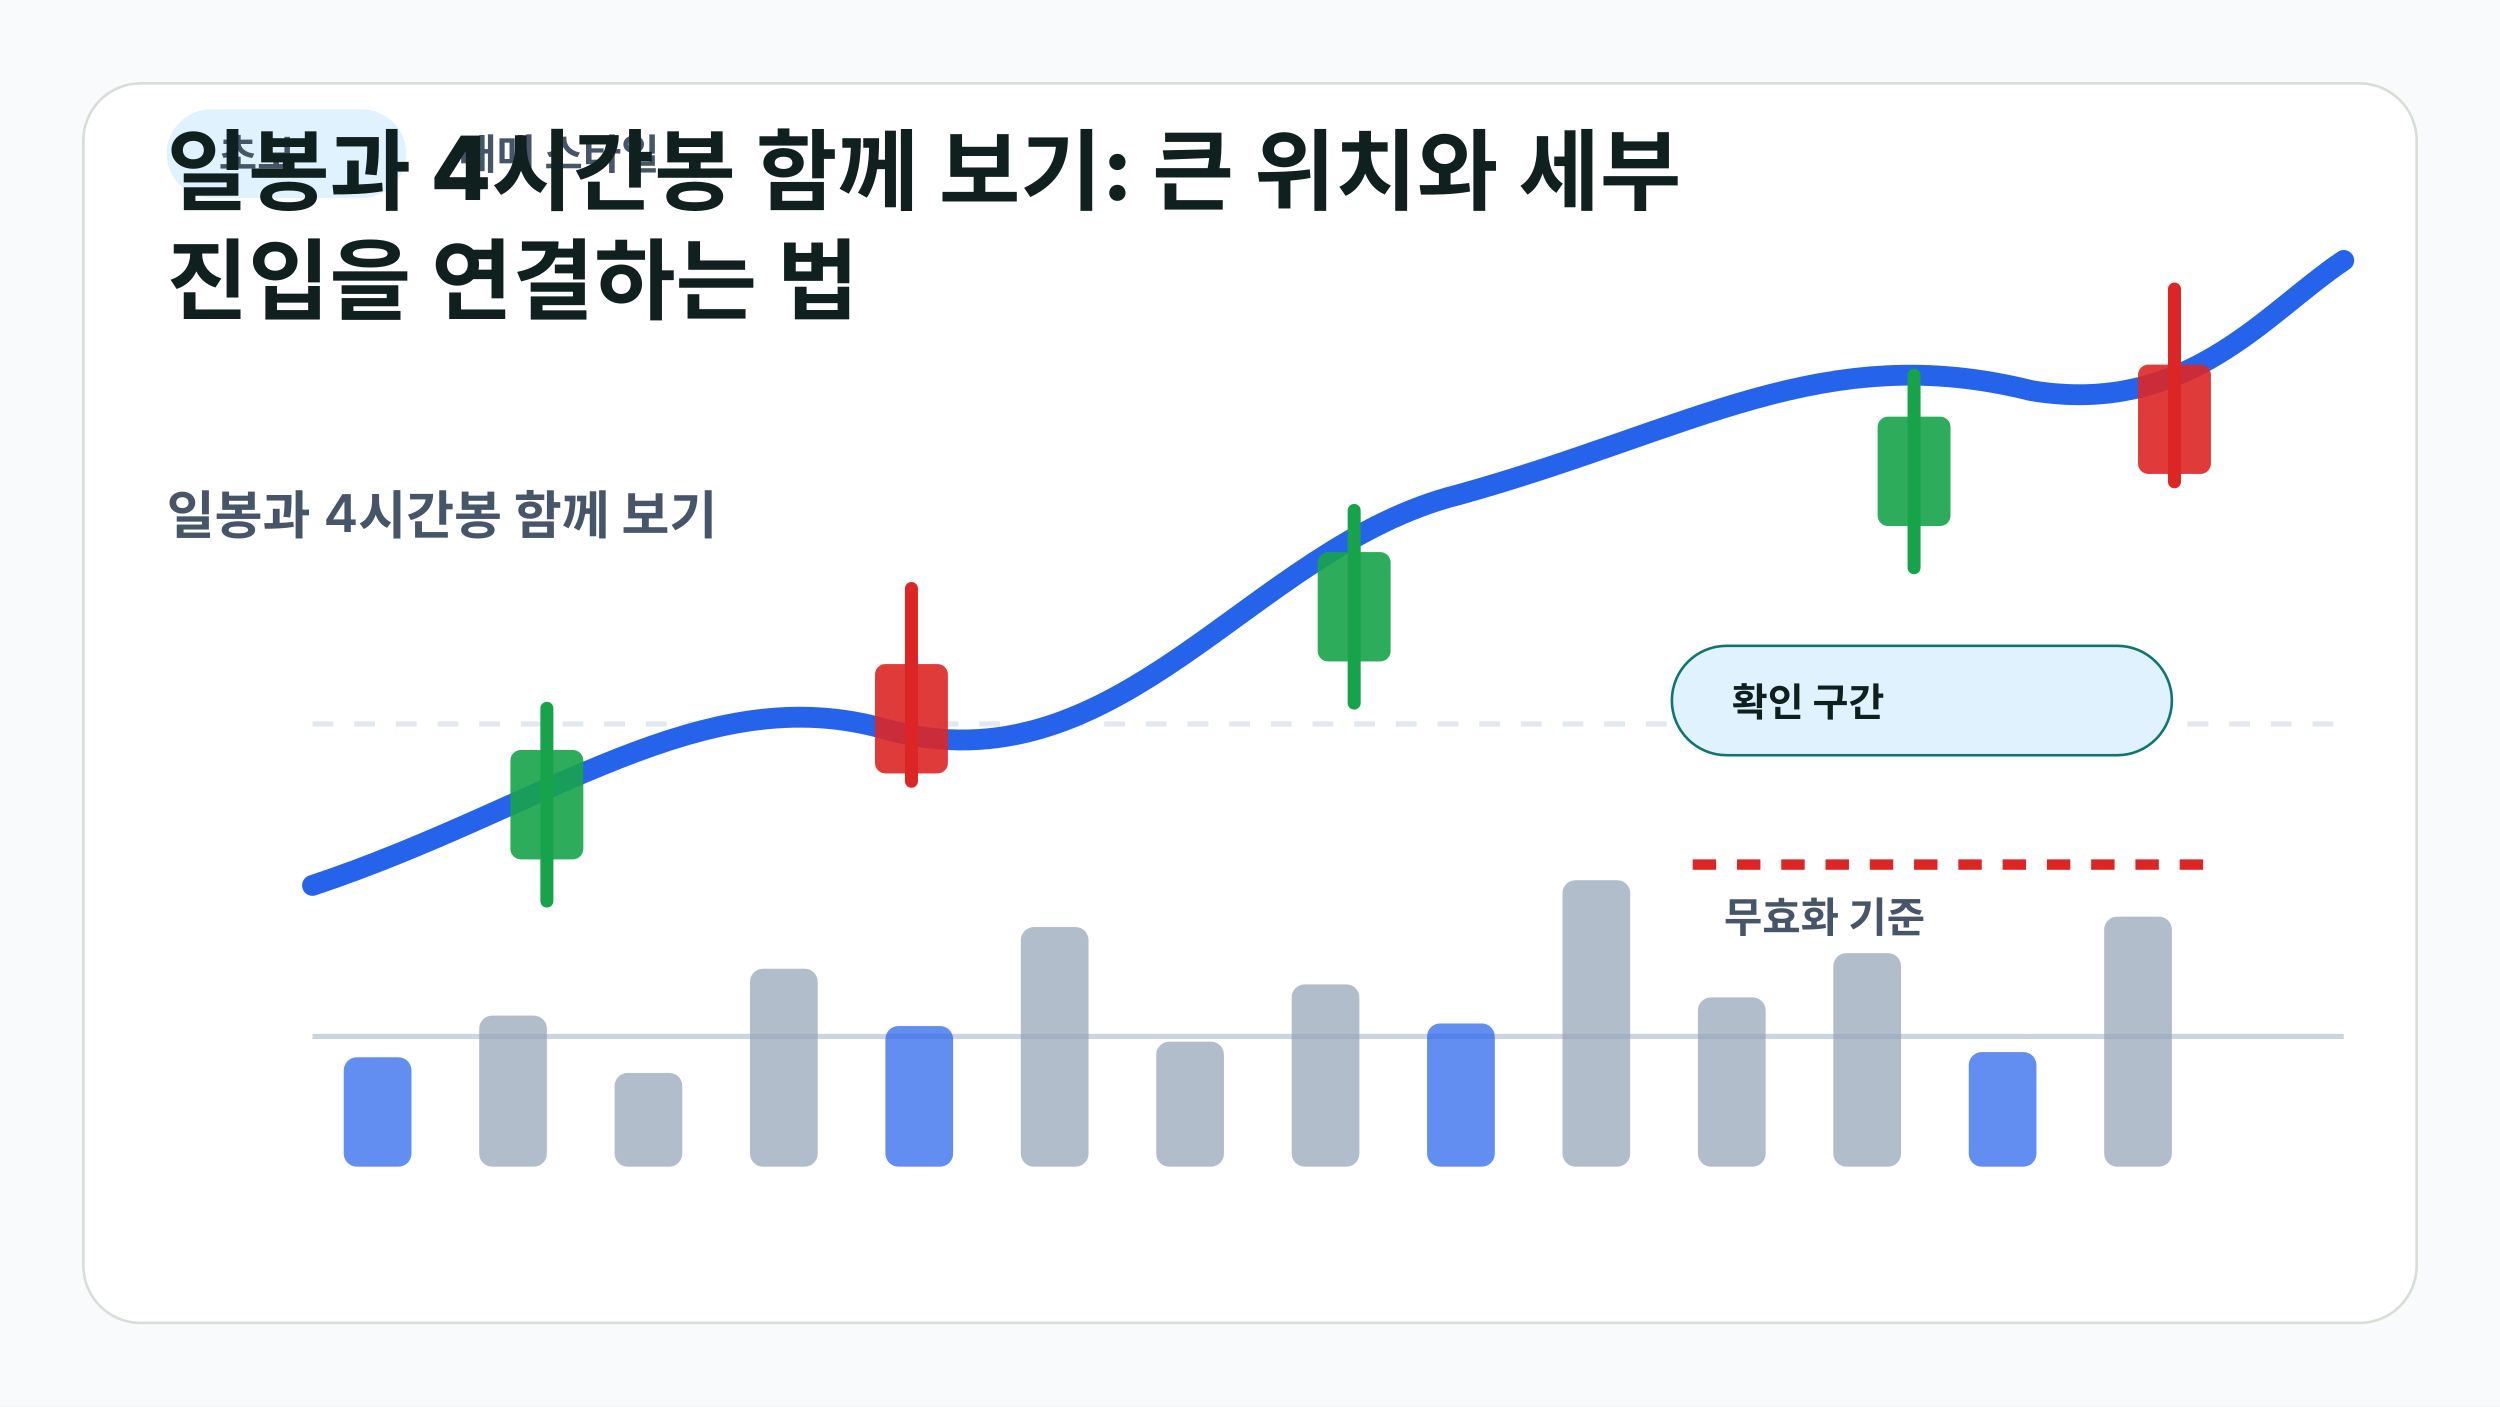
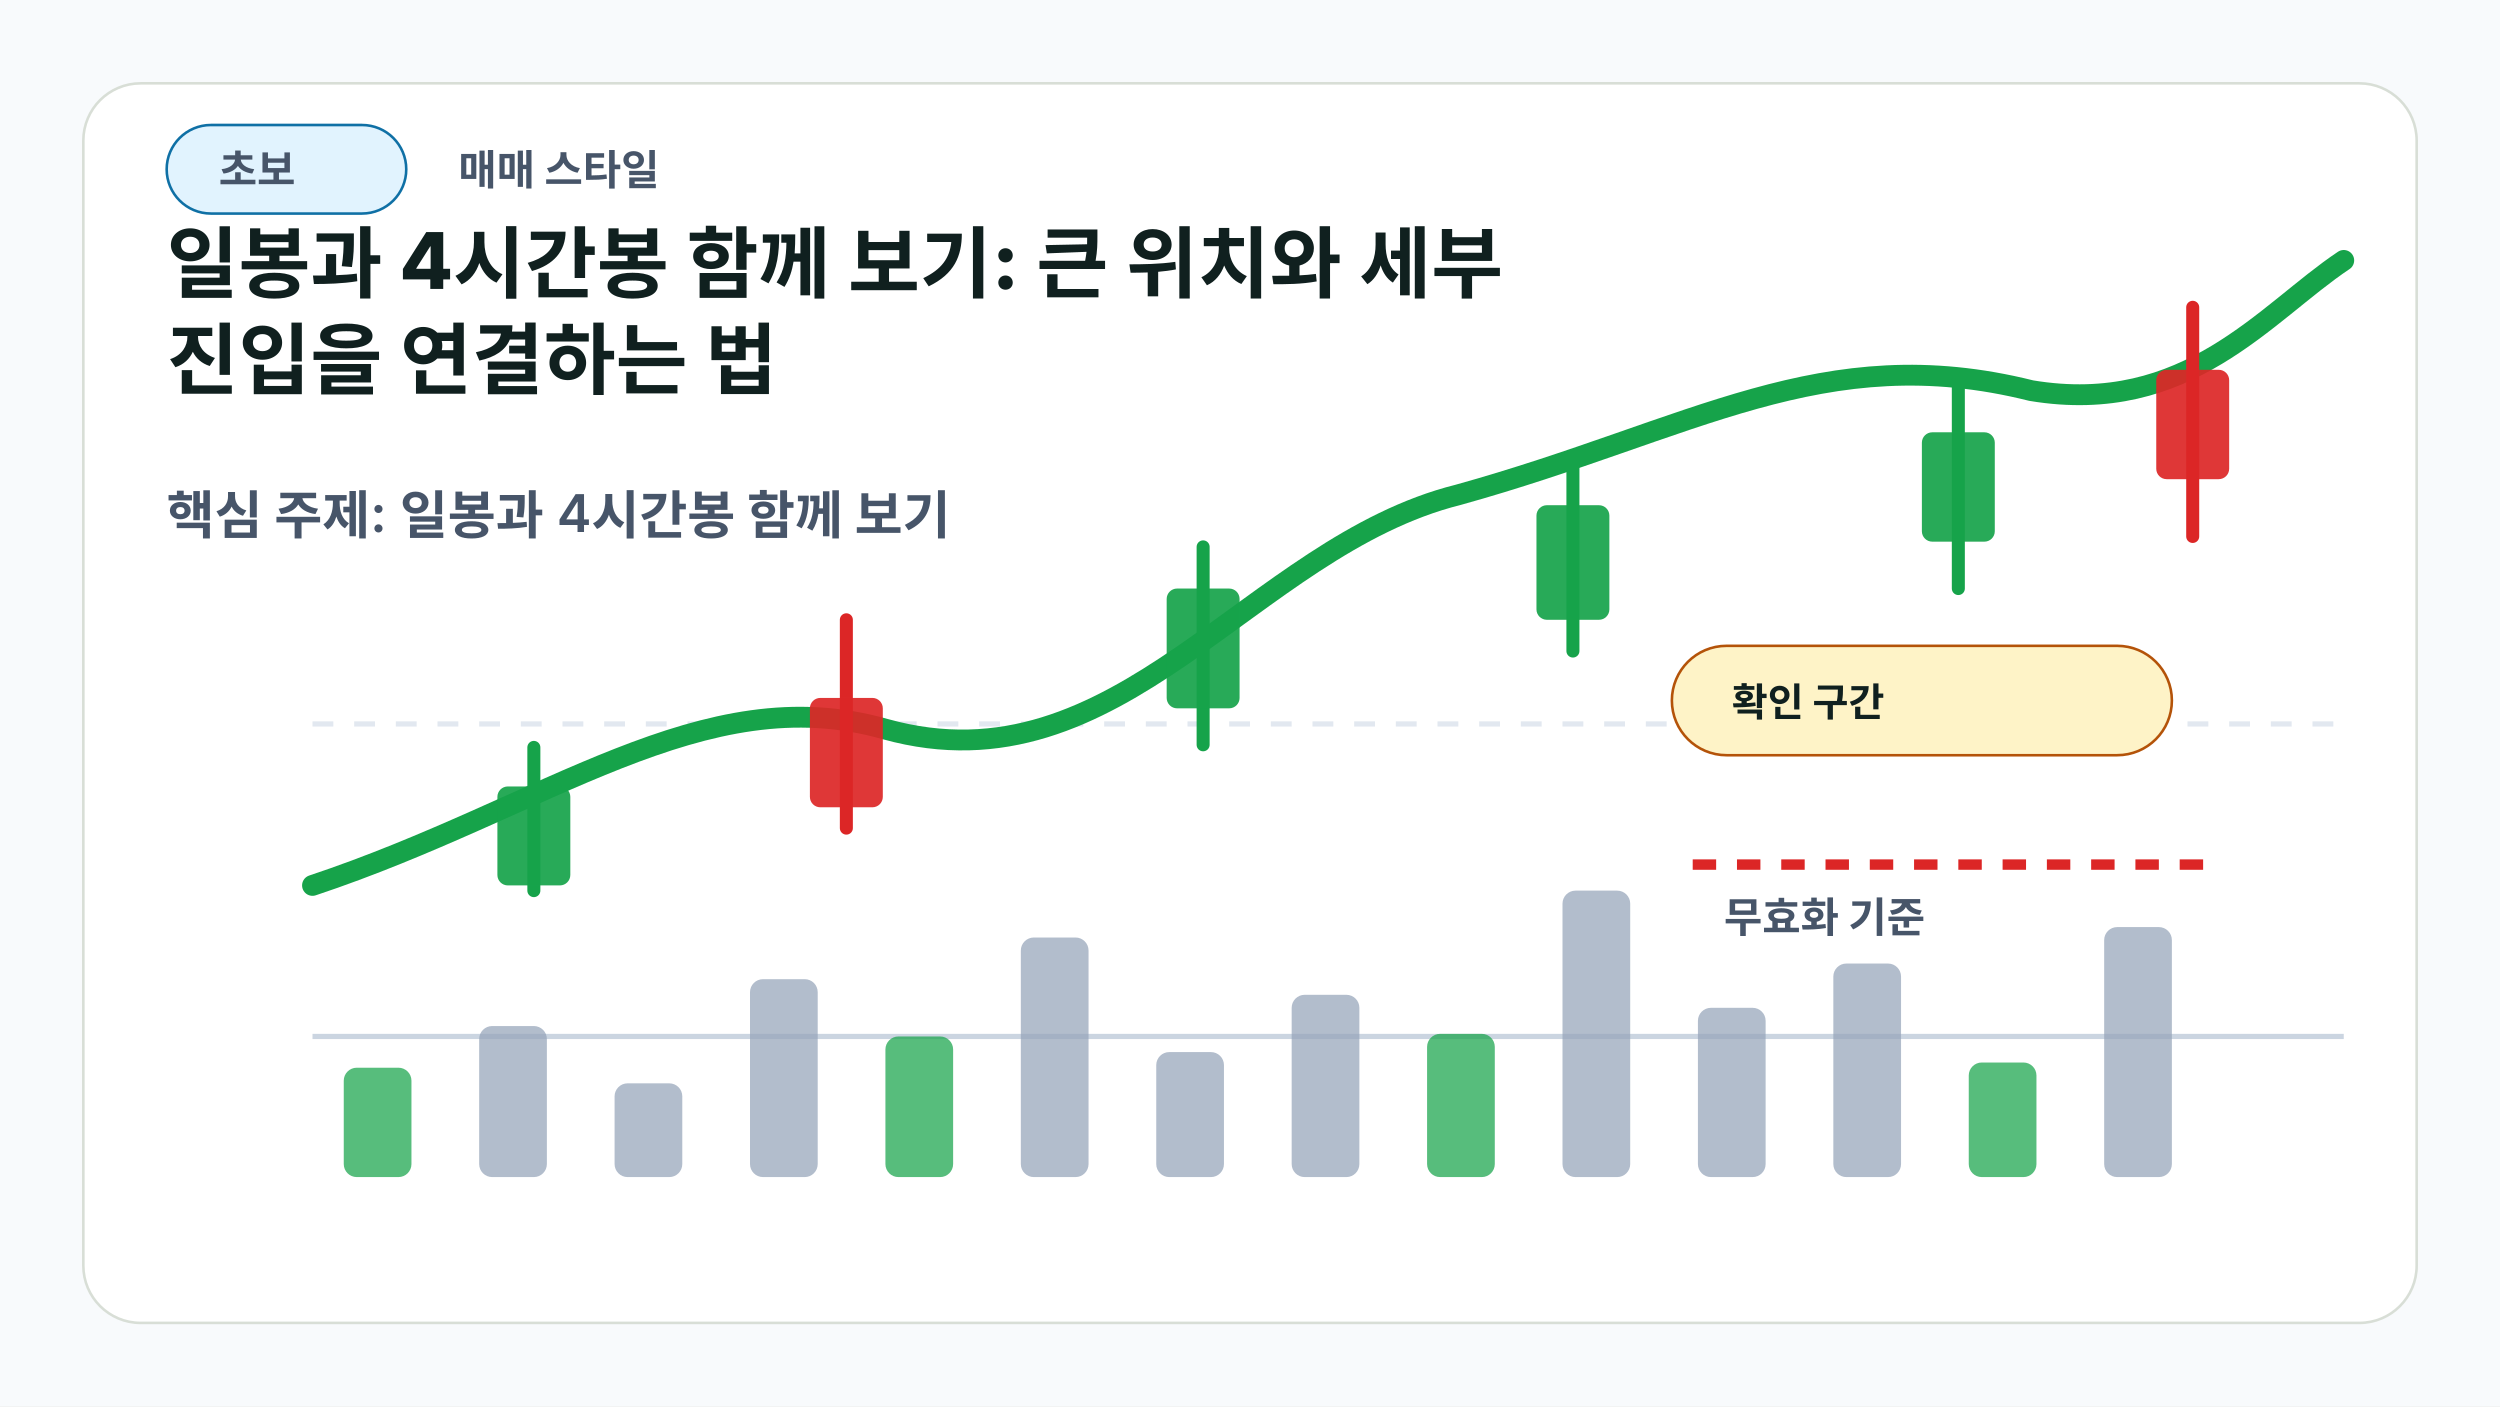
<svg xmlns="http://www.w3.org/2000/svg" width="960" height="540" viewBox="0 0 960 540" role="img" aria-labelledby="title desc">
-   <style>.title{font:800 34px system-ui,-apple-system,Segoe UI,sans-serif;fill:#10201f}.item{font:600 20px system-ui,-apple-system,Segoe UI,sans-serif;fill:#475569}.small{font:700 16px system-ui,-apple-system,Segoe UI,sans-serif;fill:#475569}.label{font:800 15px system-ui,-apple-system,Segoe UI,sans-serif;fill:#10201f}</style>
+   <style>.title{font:800 30px system-ui,-apple-system,Segoe UI,sans-serif;fill:#10201f}.item{font:600 20px system-ui,-apple-system,Segoe UI,sans-serif;fill:#475569}.small{font:700 16px system-ui,-apple-system,Segoe UI,sans-serif;fill:#475569}.label{font:800 15px system-ui,-apple-system,Segoe UI,sans-serif;fill:#10201f}</style>
  <rect width="960" height="540" fill="#f8fafc" />
  <rect x="32" y="32" width="896" height="476" rx="22" fill="white" stroke="#d8ded6" />
-   <rect x="64" y="42" width="92" height="34" rx="17" fill="#e0f2fe" />
-   <text x="84" y="65" class="small">초보</text>
-   <text x="176" y="65" class="small">매매 스타일</text>
-   <text x="64" y="78" class="title">일봉과 4시간봉 함께 보기: 큰 위치와 세부 </text>
-   <text x="64" y="120" class="title">진입을 연결하는 법</text>
-   <text x="64" y="205" class="item">일봉과 4시간봉 함께 보기</text>
+   <rect x="64" y="48" width="92" height="34" rx="17" fill="#e0f2fe" stroke="#0369a1" opacity="0.95" />
+   <text x="84" y="71" class="small">초보</text>
+   <text x="176" y="71" class="small">매매 스타일</text>
+   <text x="64" y="112" class="title">일봉과 4시간봉 함께 보기: 큰 위치와 세부</text>
+   <text x="64" y="149" class="title">진입을 연결하는 법</text>
+   <text x="64" y="205" class="item">핵심 주제: 일봉과 4시간봉 함께 보기</text>
  <g transform="translate(0,0)">
    <line x1="120" y1="398" x2="900" y2="398" stroke="#cbd5e1" stroke-width="2" />
    <line x1="120" y1="278" x2="900" y2="278" stroke="#e2e8f0" stroke-width="2" stroke-dasharray="8 8" />
-     <path d="M120 340 C210 310 270 260 340 280 C430 305 480 210 560 190 C650 165 700 130 780 150 C840 160 870 120 900 100" fill="none" stroke="#2563eb" stroke-width="8" stroke-linecap="round" stroke-linejoin="round" />
-     <line x1="210" y1="272" x2="210" y2="346" stroke="#16a34a" stroke-width="5" stroke-linecap="round" />
-     <rect x="196" y="288" width="28" height="42" rx="4" fill="#16a34a" opacity="0.9" />
-     <line x1="350" y1="226" x2="350" y2="300" stroke="#dc2626" stroke-width="5" stroke-linecap="round" />
-     <rect x="336" y="255" width="28" height="42" rx="4" fill="#dc2626" opacity="0.9" />
-     <line x1="520" y1="196" x2="520" y2="270" stroke="#16a34a" stroke-width="5" stroke-linecap="round" />
-     <rect x="506" y="212" width="28" height="42" rx="4" fill="#16a34a" opacity="0.9" />
-     <line x1="735" y1="144" x2="735" y2="218" stroke="#16a34a" stroke-width="5" stroke-linecap="round" />
-     <rect x="721" y="160" width="28" height="42" rx="4" fill="#16a34a" opacity="0.9" />
-     <line x1="835" y1="111" x2="835" y2="185" stroke="#dc2626" stroke-width="5" stroke-linecap="round" />
-     <rect x="821" y="140" width="28" height="42" rx="4" fill="#dc2626" opacity="0.9" />
-     <rect x="132" y="406" width="26" height="42" rx="5" fill="#2563eb" opacity="0.72" />
-     <rect x="184" y="390" width="26" height="58" rx="5" fill="#94a3b8" opacity="0.72" />
-     <rect x="236" y="412" width="26" height="36" rx="5" fill="#94a3b8" opacity="0.72" />
-     <rect x="288" y="372" width="26" height="76" rx="5" fill="#94a3b8" opacity="0.72" />
-     <rect x="340" y="394" width="26" height="54" rx="5" fill="#2563eb" opacity="0.72" />
-     <rect x="392" y="356" width="26" height="92" rx="5" fill="#94a3b8" opacity="0.72" />
-     <rect x="444" y="400" width="26" height="48" rx="5" fill="#94a3b8" opacity="0.72" />
-     <rect x="496" y="378" width="26" height="70" rx="5" fill="#94a3b8" opacity="0.72" />
-     <rect x="548" y="393" width="26" height="55" rx="5" fill="#2563eb" opacity="0.72" />
-     <rect x="600" y="338" width="26" height="110" rx="5" fill="#94a3b8" opacity="0.72" />
-     <rect x="652" y="383" width="26" height="65" rx="5" fill="#94a3b8" opacity="0.72" />
-     <rect x="704" y="366" width="26" height="82" rx="5" fill="#94a3b8" opacity="0.72" />
-     <rect x="756" y="404" width="26" height="44" rx="5" fill="#2563eb" opacity="0.72" />
-     <rect x="808" y="352" width="26" height="96" rx="5" fill="#94a3b8" opacity="0.72" />
-     <rect x="642" y="248" width="192" height="42" rx="21" fill="#e0f2fe" stroke="#0f766e" />
+     <path d="M120 340 C210 310 270 260 340 280 C430 305 480 210 560 190 C650 165 700 130 780 150 C840 160 870 120 900 100" fill="none" stroke="#16a34a" stroke-width="8" stroke-linecap="round" stroke-linejoin="round" />
+     <line x1="205" y1="287" x2="205" y2="342" stroke="#16a34a" stroke-width="5" stroke-linecap="round" />
+     <rect x="191" y="302" width="28" height="38" rx="4" fill="#16a34a" opacity="0.92" />
+     <line x1="325" y1="238" x2="325" y2="318" stroke="#dc2626" stroke-width="5" stroke-linecap="round" />
+     <rect x="311" y="268" width="28" height="42" rx="4" fill="#dc2626" opacity="0.92" />
+     <line x1="462" y1="210" x2="462" y2="286" stroke="#16a34a" stroke-width="5" stroke-linecap="round" />
+     <rect x="448" y="226" width="28" height="46" rx="4" fill="#16a34a" opacity="0.92" />
+     <line x1="604" y1="176" x2="604" y2="250" stroke="#16a34a" stroke-width="5" stroke-linecap="round" />
+     <rect x="590" y="194" width="28" height="44" rx="4" fill="#16a34a" opacity="0.92" />
+     <line x1="752" y1="146" x2="752" y2="226" stroke="#16a34a" stroke-width="5" stroke-linecap="round" />
+     <rect x="738" y="166" width="28" height="42" rx="4" fill="#16a34a" opacity="0.92" />
+     <line x1="842" y1="118" x2="842" y2="206" stroke="#dc2626" stroke-width="5" stroke-linecap="round" />
+     <rect x="828" y="142" width="28" height="42" rx="4" fill="#dc2626" opacity="0.92" />
+     <rect x="132" y="410" width="26" height="42" rx="5" fill="#16a34a" opacity="0.72" />
+     <rect x="184" y="394" width="26" height="58" rx="5" fill="#94a3b8" opacity="0.72" />
+     <rect x="236" y="416" width="26" height="36" rx="5" fill="#94a3b8" opacity="0.72" />
+     <rect x="288" y="376" width="26" height="76" rx="5" fill="#94a3b8" opacity="0.72" />
+     <rect x="340" y="398" width="26" height="54" rx="5" fill="#16a34a" opacity="0.72" />
+     <rect x="392" y="360" width="26" height="92" rx="5" fill="#94a3b8" opacity="0.72" />
+     <rect x="444" y="404" width="26" height="48" rx="5" fill="#94a3b8" opacity="0.72" />
+     <rect x="496" y="382" width="26" height="70" rx="5" fill="#94a3b8" opacity="0.72" />
+     <rect x="548" y="397" width="26" height="55" rx="5" fill="#16a34a" opacity="0.72" />
+     <rect x="600" y="342" width="26" height="110" rx="5" fill="#94a3b8" opacity="0.72" />
+     <rect x="652" y="387" width="26" height="65" rx="5" fill="#94a3b8" opacity="0.72" />
+     <rect x="704" y="370" width="26" height="82" rx="5" fill="#94a3b8" opacity="0.72" />
+     <rect x="756" y="408" width="26" height="44" rx="5" fill="#16a34a" opacity="0.72" />
+     <rect x="808" y="356" width="26" height="96" rx="5" fill="#94a3b8" opacity="0.72" />
+     <rect x="642" y="248" width="192" height="42" rx="21" fill="#fef3c7" stroke="#b45309" />
    <text x="665" y="275" class="label">확인 구간</text>
    <line x1="650" y1="332" x2="852" y2="332" stroke="#dc2626" stroke-width="4" stroke-dasharray="9 8" />
    <text x="662" y="358" class="small">무효화 기준</text>
  </g>
</svg>
